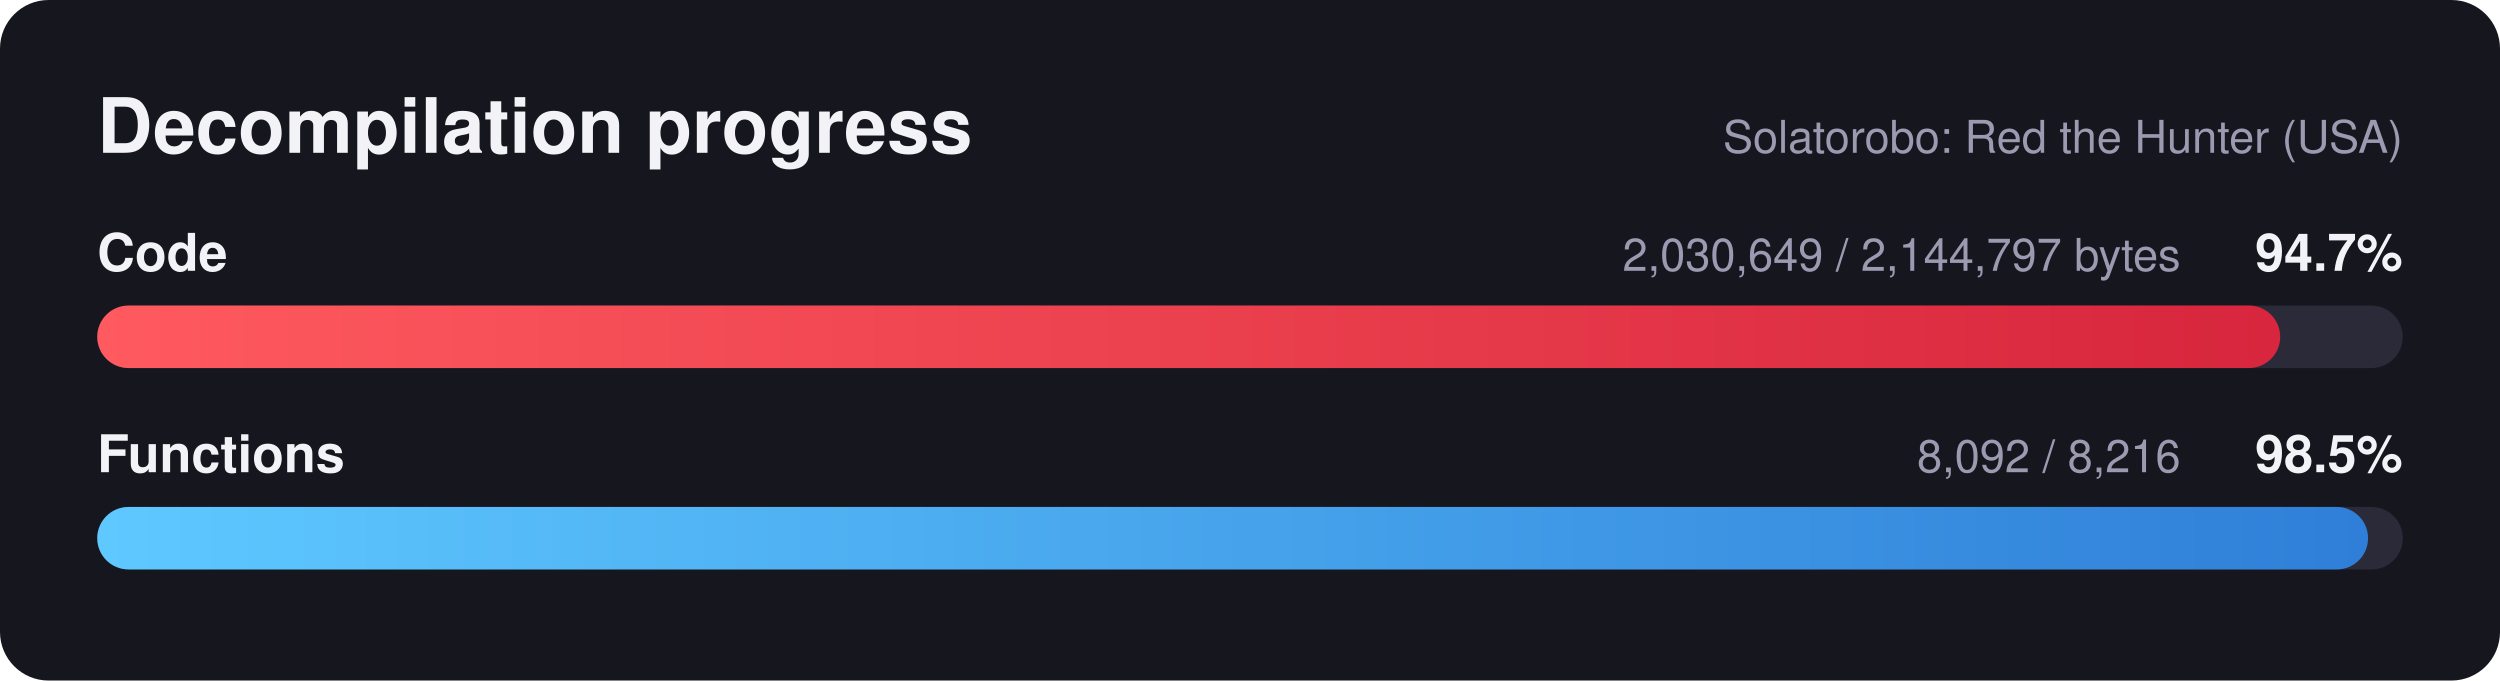
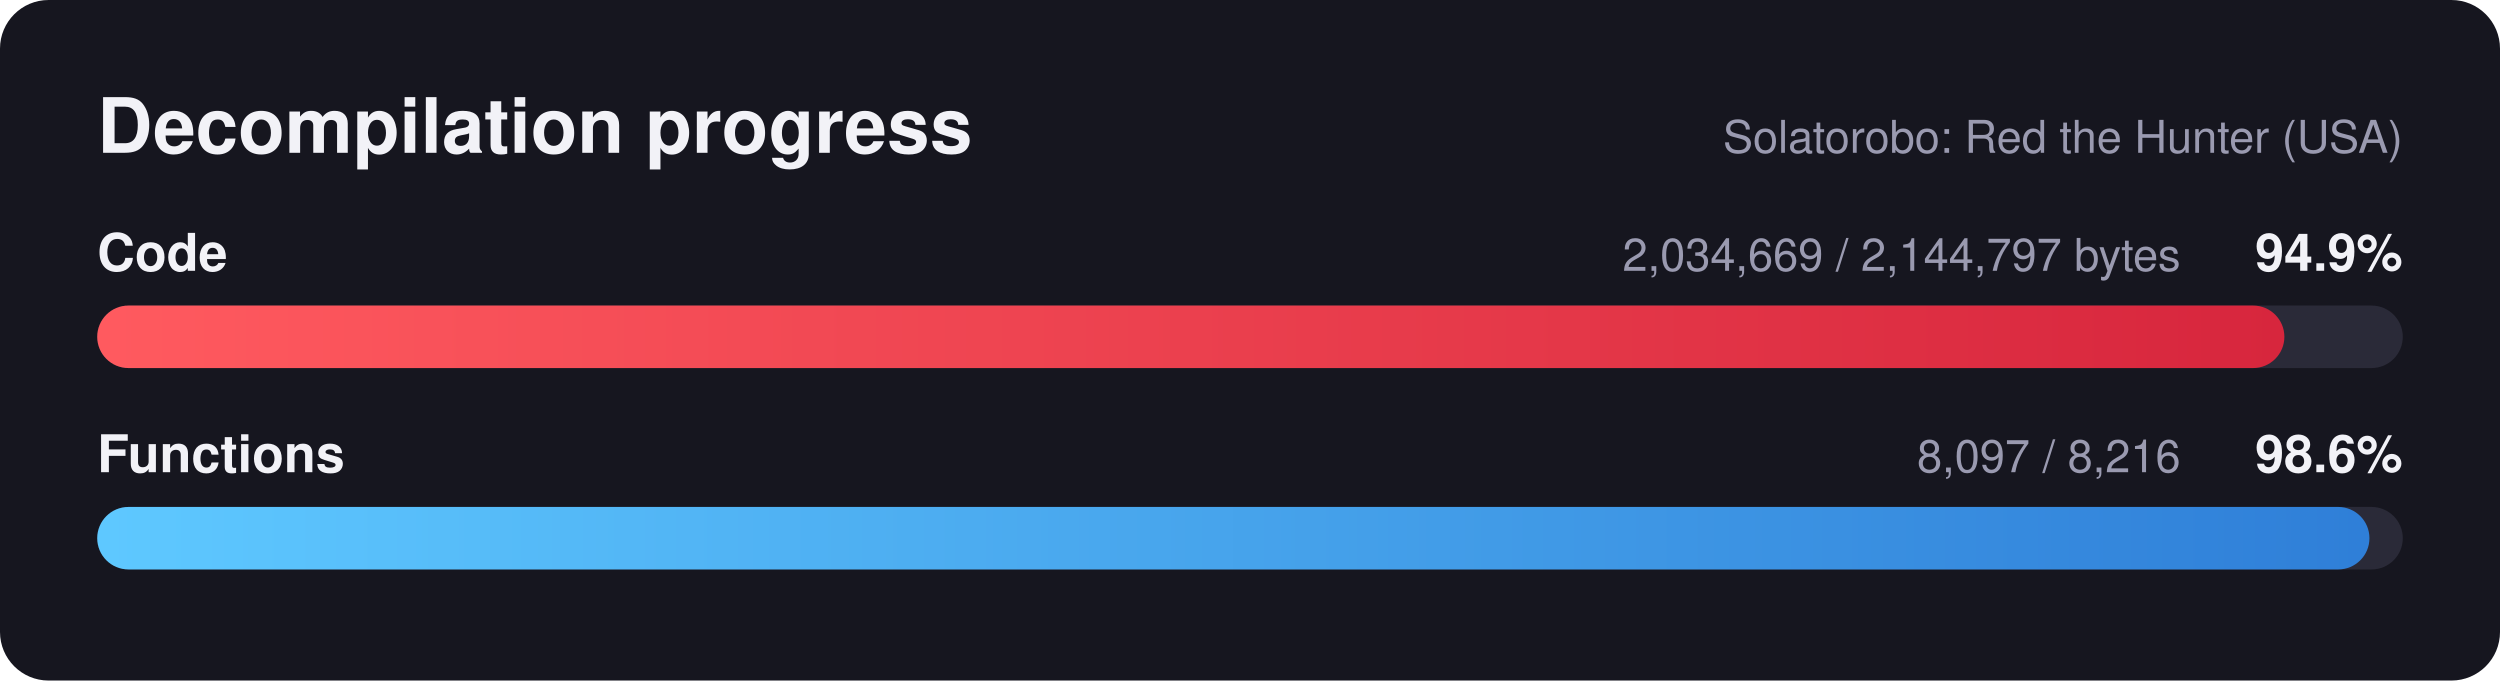
<svg xmlns="http://www.w3.org/2000/svg" width="720" height="196" viewBox="0 0 720 196" font-family="Segoe UI, Helvetica, Arial, sans-serif">
  <defs>
    <linearGradient id="red" x1="0" x2="1" y1="0" y2="0">
      <stop offset="0" stop-color="#ff5a5f" />
      <stop offset="1" stop-color="#d7263d" />
    </linearGradient>
    <linearGradient id="blue" x1="0" x2="1" y1="0" y2="0">
      <stop offset="0" stop-color="#5ec8ff" />
      <stop offset="1" stop-color="#2f7fd8" />
    </linearGradient>
  </defs>
  <rect width="720" height="196" rx="14" fill="#16161f" />
  <text x="28" y="44" fill="#f2f2f7" font-size="22" font-weight="700">Decompilation progress</text>
  <text x="692" y="44" fill="#9a9ab0" font-size="13" text-anchor="end">Solatorobo: Red the Hunter (USA)</text>
  <text x="28" y="78" fill="#f2f2f7" font-size="15" font-weight="600">Code</text>
-   <text x="692" y="78" fill="#f2f2f7" font-size="15" font-weight="700" text-anchor="end">94.7%</text>
-   <text x="628" y="78" fill="#9a9ab0" font-size="13" text-anchor="end">2,030,649 / 2,144,797 bytes</text>
+   <text x="692" y="78" fill="#f2f2f7" font-size="15" font-weight="700" text-anchor="end">94.9%</text>
+   <text x="628" y="78" fill="#9a9ab0" font-size="13" text-anchor="end">2,034,669 / 2,144,797 bytes</text>
  <rect x="28" y="88" width="664" height="18" rx="9.0" fill="#2a2a38" />
-   <rect x="28" y="88" width="628.7" height="18" rx="9.0" fill="url(#red)" />
+   <rect x="28" y="88" width="629.9" height="18" rx="9.0" fill="url(#red)" />
  <text x="28" y="136" fill="#f2f2f7" font-size="15" font-weight="600">Functions</text>
-   <text x="692" y="136" fill="#f2f2f7" font-size="15" font-weight="700" text-anchor="end">98.5%</text>
-   <text x="628" y="136" fill="#9a9ab0" font-size="13" text-anchor="end">8,092 / 8,216</text>
+   <text x="692" y="136" fill="#f2f2f7" font-size="15" font-weight="700" text-anchor="end">98.6%</text>
+   <text x="628" y="136" fill="#9a9ab0" font-size="13" text-anchor="end">8,097 / 8,216</text>
  <rect x="28" y="146" width="664" height="18" rx="9.0" fill="#2a2a38" />
-   <rect x="28" y="146" width="654.0" height="18" rx="9.0" fill="url(#blue)" />
+   <rect x="28" y="146" width="654.4" height="18" rx="9.0" fill="url(#blue)" />
</svg>
